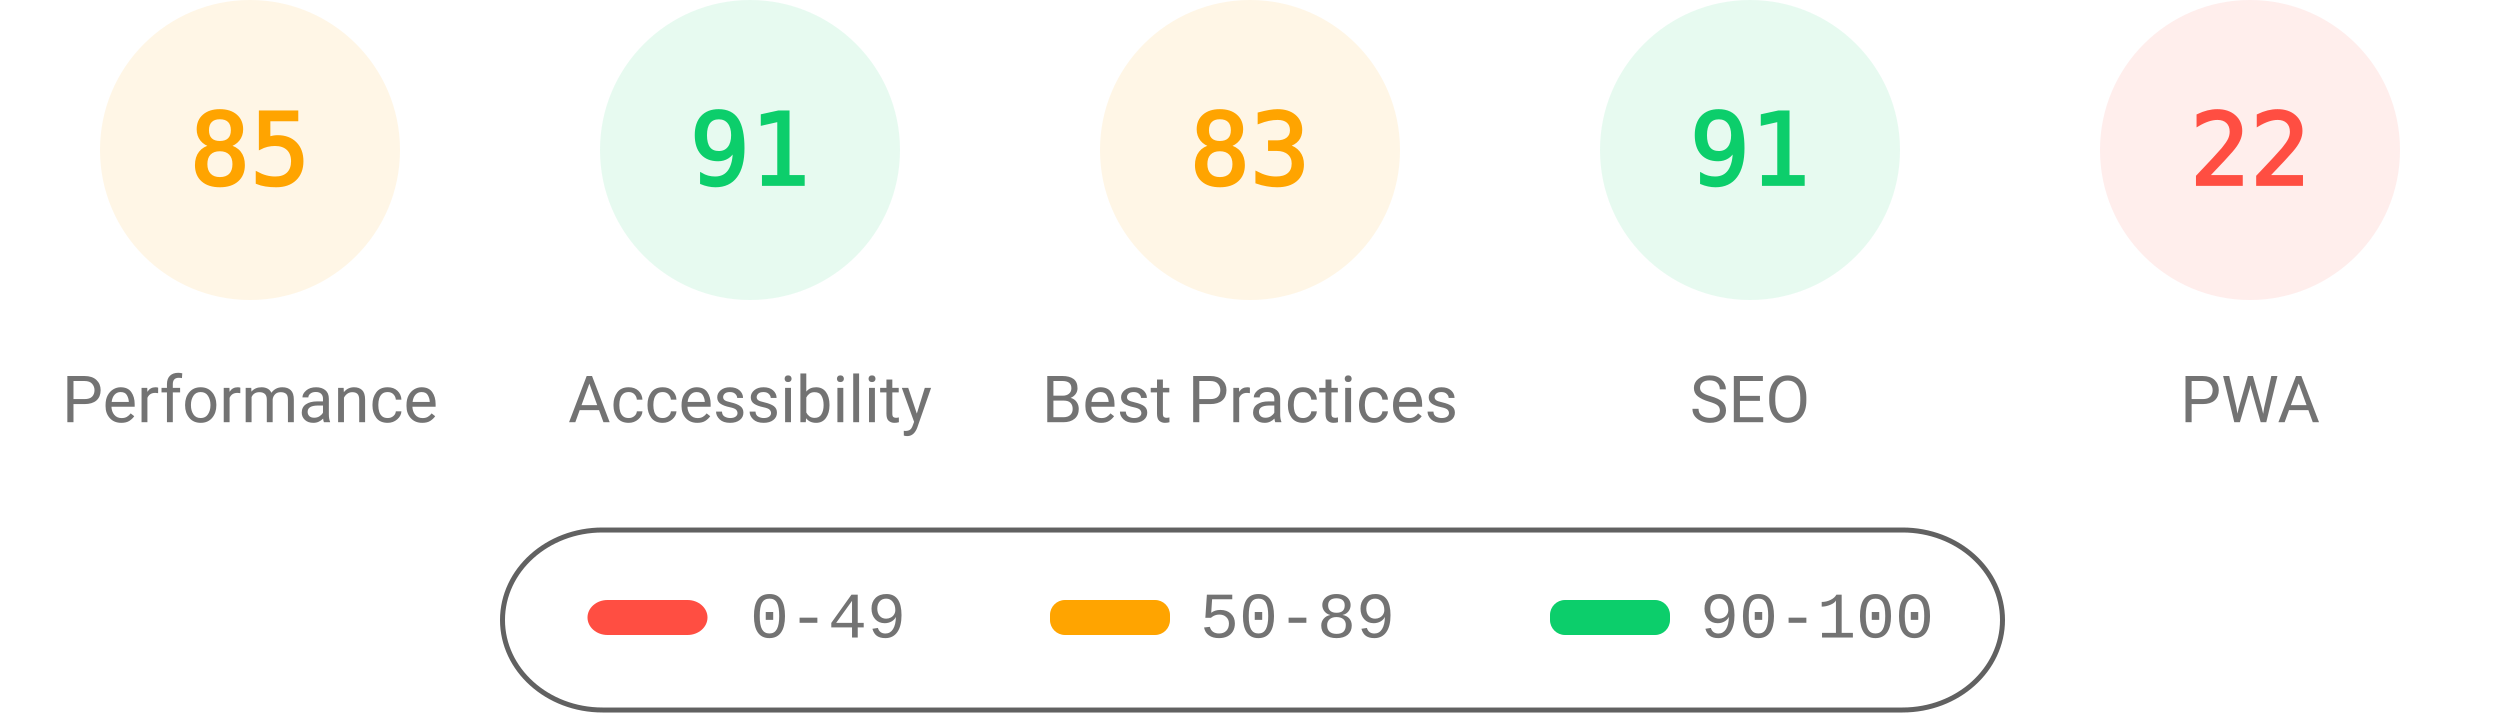
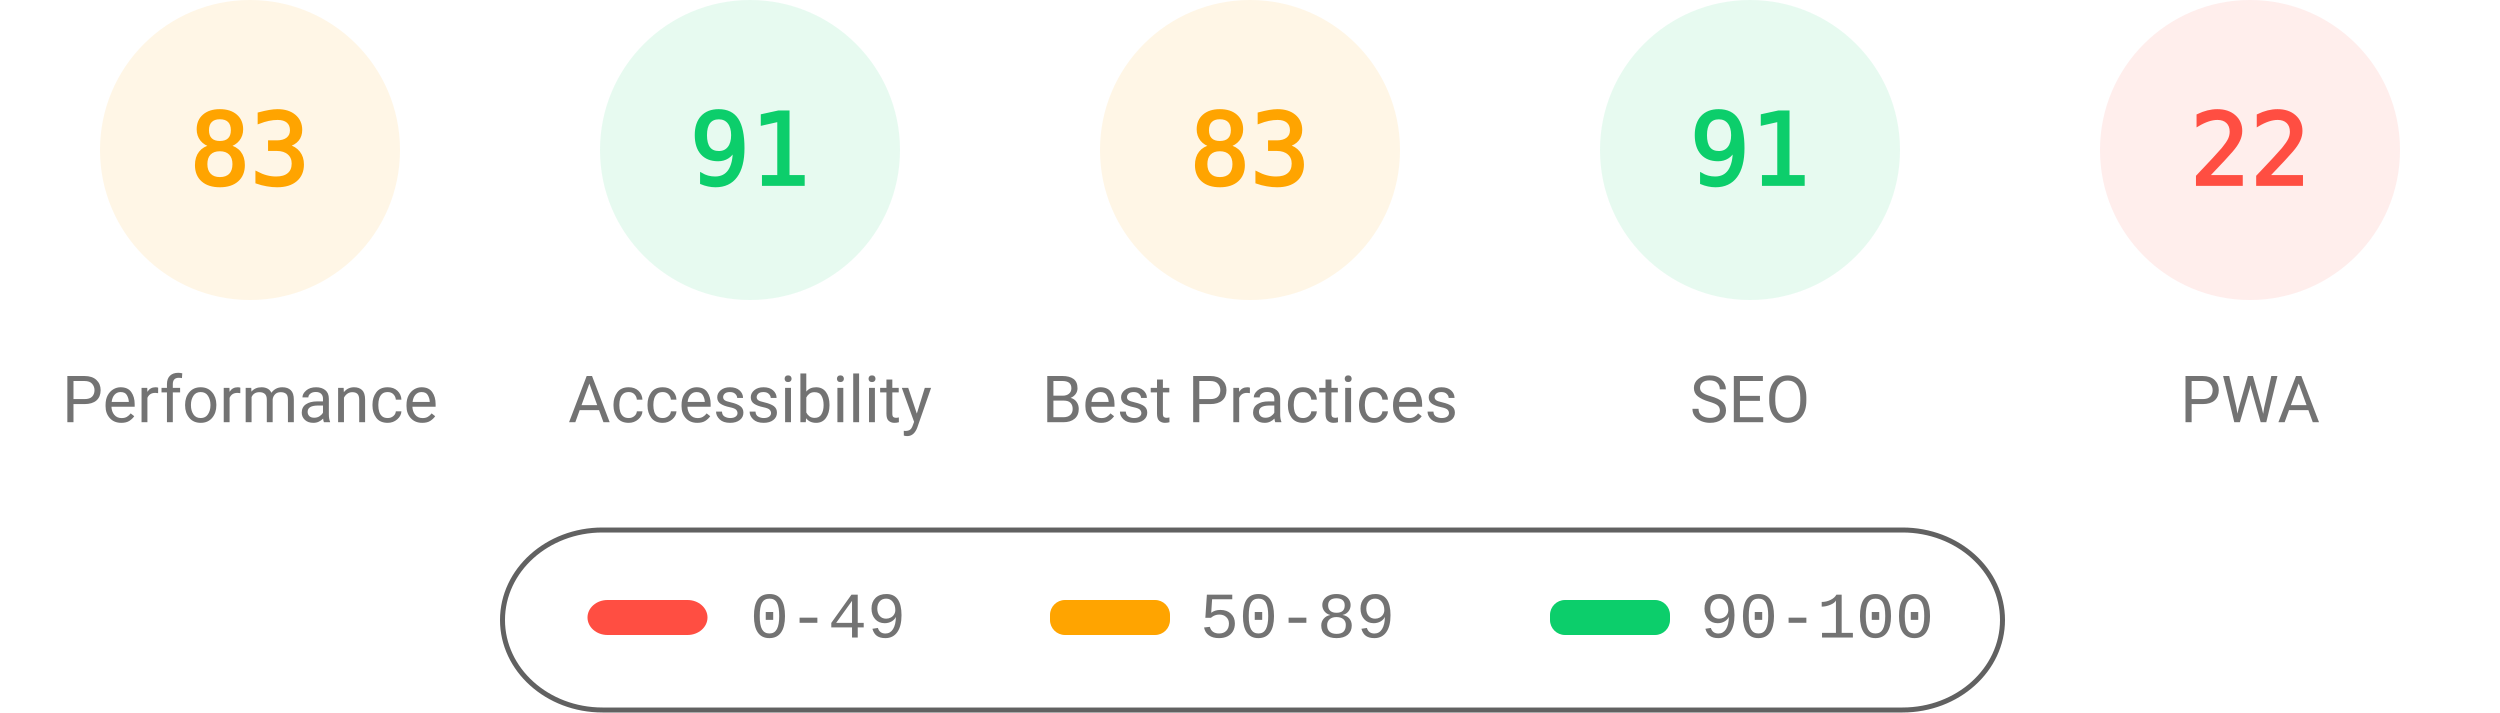
<svg xmlns="http://www.w3.org/2000/svg" fill="none" width="1000" height="285">
  <style>.gauge-base{opacity:.1}.gauge-arc{fill:none;animation-delay:250ms;stroke-linecap:round;transform:rotate(-90deg);transform-origin:100px 60px;animation:load-gauge 1s ease forwards}.guage-text{font-size:40px;font-family:monospace;text-align:center}.guage-red{color:#ff4e42;fill:#ff4e42;stroke:#ff4e42}.guage-orange{color:#ffa400;fill:#ffa400;stroke:#ffa400}.guage-green{color:#0cce6b;fill:#0cce6b;stroke:#0cce6b}.guage-undefined{color:#5c5c5c;fill:#5c5c5c;stroke:#5c5c5c}.guage-title{color:#737373;fill:#737373;stroke:none;font-size:26px;line-height:26px;font-family:Roboto,Halvetica,Arial,sans-serif}@keyframes load-gauge{from{stroke-dasharray:0 352.858}}</style>
  <svg class="guage-div guage-perf guage-orange" viewBox="0 0 200 200" width="200" height="200">
    <circle class="gauge-base" r="56" cx="100" cy="60" stroke-width="8" />
-     <circle class="gauge-arc guage-arc-1" r="56" cx="100" cy="60" stroke-width="8" style="stroke-dasharray:299.079,351.858" />
-     <text class="guage-text" x="100" y="60" alignment-baseline="central" dominant-baseline="central" text-anchor="middle">85</text>
+     <circle class="gauge-arc guage-arc-1" r="56" cx="100" cy="60" stroke-width="8" style="stroke-dasharray:292.042,351.858" />
+     <text class="guage-text" x="100" y="60" alignment-baseline="central" dominant-baseline="central" text-anchor="middle">83</text>
    <text class="guage-title" x="100" y="160" alignment-baseline="central" dominant-baseline="central" text-anchor="middle">Performance</text>
  </svg>
  <svg class="guage-div guage-acc guage-green" viewBox="0 0 200 200" width="200" height="200" x="200">
    <circle class="gauge-base" r="56" cx="100" cy="60" stroke-width="8" />
    <circle class="gauge-arc guage-arc-2" r="56" cx="100" cy="60" stroke-width="8" style="stroke-dasharray:320.191,351.858" />
    <text class="guage-text" x="100" y="60" alignment-baseline="central" dominant-baseline="central" text-anchor="middle">91</text>
    <text class="guage-title" x="100" y="160" alignment-baseline="central" dominant-baseline="central" text-anchor="middle">Accessibility</text>
  </svg>
  <svg class="guage-div guage-best guage-orange" viewBox="0 0 200 200" width="200" height="200" x="400">
    <circle class="gauge-base" r="56" cx="100" cy="60" stroke-width="8" />
    <circle class="gauge-arc guage-arc-3" r="56" cx="100" cy="60" stroke-width="8" style="stroke-dasharray:292.042,351.858" />
    <text class="guage-text" x="100" y="60" alignment-baseline="central" dominant-baseline="central" text-anchor="middle">83</text>
    <text class="guage-title" x="100" y="160" alignment-baseline="central" dominant-baseline="central" text-anchor="middle">Best Practices</text>
  </svg>
  <svg class="guage-div guage-seo guage-green" viewBox="0 0 200 200" width="200" height="200" x="600">
    <circle class="gauge-base" r="56" cx="100" cy="60" stroke-width="8" />
    <circle class="gauge-arc guage-arc-4" r="56" cx="100" cy="60" stroke-width="8" style="stroke-dasharray:320.191,351.858" />
    <text class="guage-text" x="100" y="60" alignment-baseline="central" dominant-baseline="central" text-anchor="middle">91</text>
    <text class="guage-title" x="100" y="160" alignment-baseline="central" dominant-baseline="central" text-anchor="middle">SEO</text>
  </svg>
  <svg class="guage-div guage-pwa guage-red" viewBox="0 0 200 200" width="200" height="200" x="800">
    <circle class="gauge-base" r="56" cx="100" cy="60" stroke-width="8" />
    <circle class="gauge-arc guage-arc-4" r="56" cx="100" cy="60" stroke-width="8" style="stroke-dasharray:77.409,351.858" />
    <text class="guage-text" x="100" y="60" alignment-baseline="central" dominant-baseline="central" text-anchor="middle">22</text>
    <text class="guage-title" x="100" y="160" alignment-baseline="central" dominant-baseline="central" text-anchor="middle">PWA</text>
  </svg>
  <svg width="604" height="76" x="200" y="210">
    <path fill="none" id="canvas_background" d="M-1-1h604v80H-1z" />
    <rect fill-opacity="0" stroke="#616161" stroke-width="2" rx="40" id="svg_2" height="72" width="600" y="2" x="1" fill="#000" />
    <rect stroke="#000" rx="8" id="svg_3" height="14" width="48" y="30" x="35" stroke-opacity="null" stroke-width="0" fill="#ff4e42" />
    <rect stroke="#000" rx="6" id="svg_4" height="14" width="48" y="30" x="220" stroke-opacity="null" stroke-width="0" fill="#ffa400" />
    <rect stroke="#000" rx="6" id="svg_5" height="14" width="48" y="30" x="420" stroke-opacity="null" stroke-width="0" fill="#0cce6b" />
    <text xml:space="preserve" text-anchor="start" font-family="'Courier New', Courier, monospace" font-size="26" id="svg_6" y="45" x="100" stroke-opacity="null" stroke-width="0" stroke="#000" fill="#737373">0-49</text>
    <text xml:space="preserve" text-anchor="start" font-family="'Courier New', Courier, monospace" font-size="26" id="svg_7" y="45" x="280" stroke-opacity="null" stroke-width="0" stroke="#000" fill="#737373">50-89</text>
    <text xml:space="preserve" text-anchor="start" font-family="'Courier New', Courier, monospace" font-size="26" id="svg_8" y="45" x="480" stroke-opacity="null" stroke-width="0" stroke="#000" fill="#737373">90-100</text>
  </svg>
</svg>
